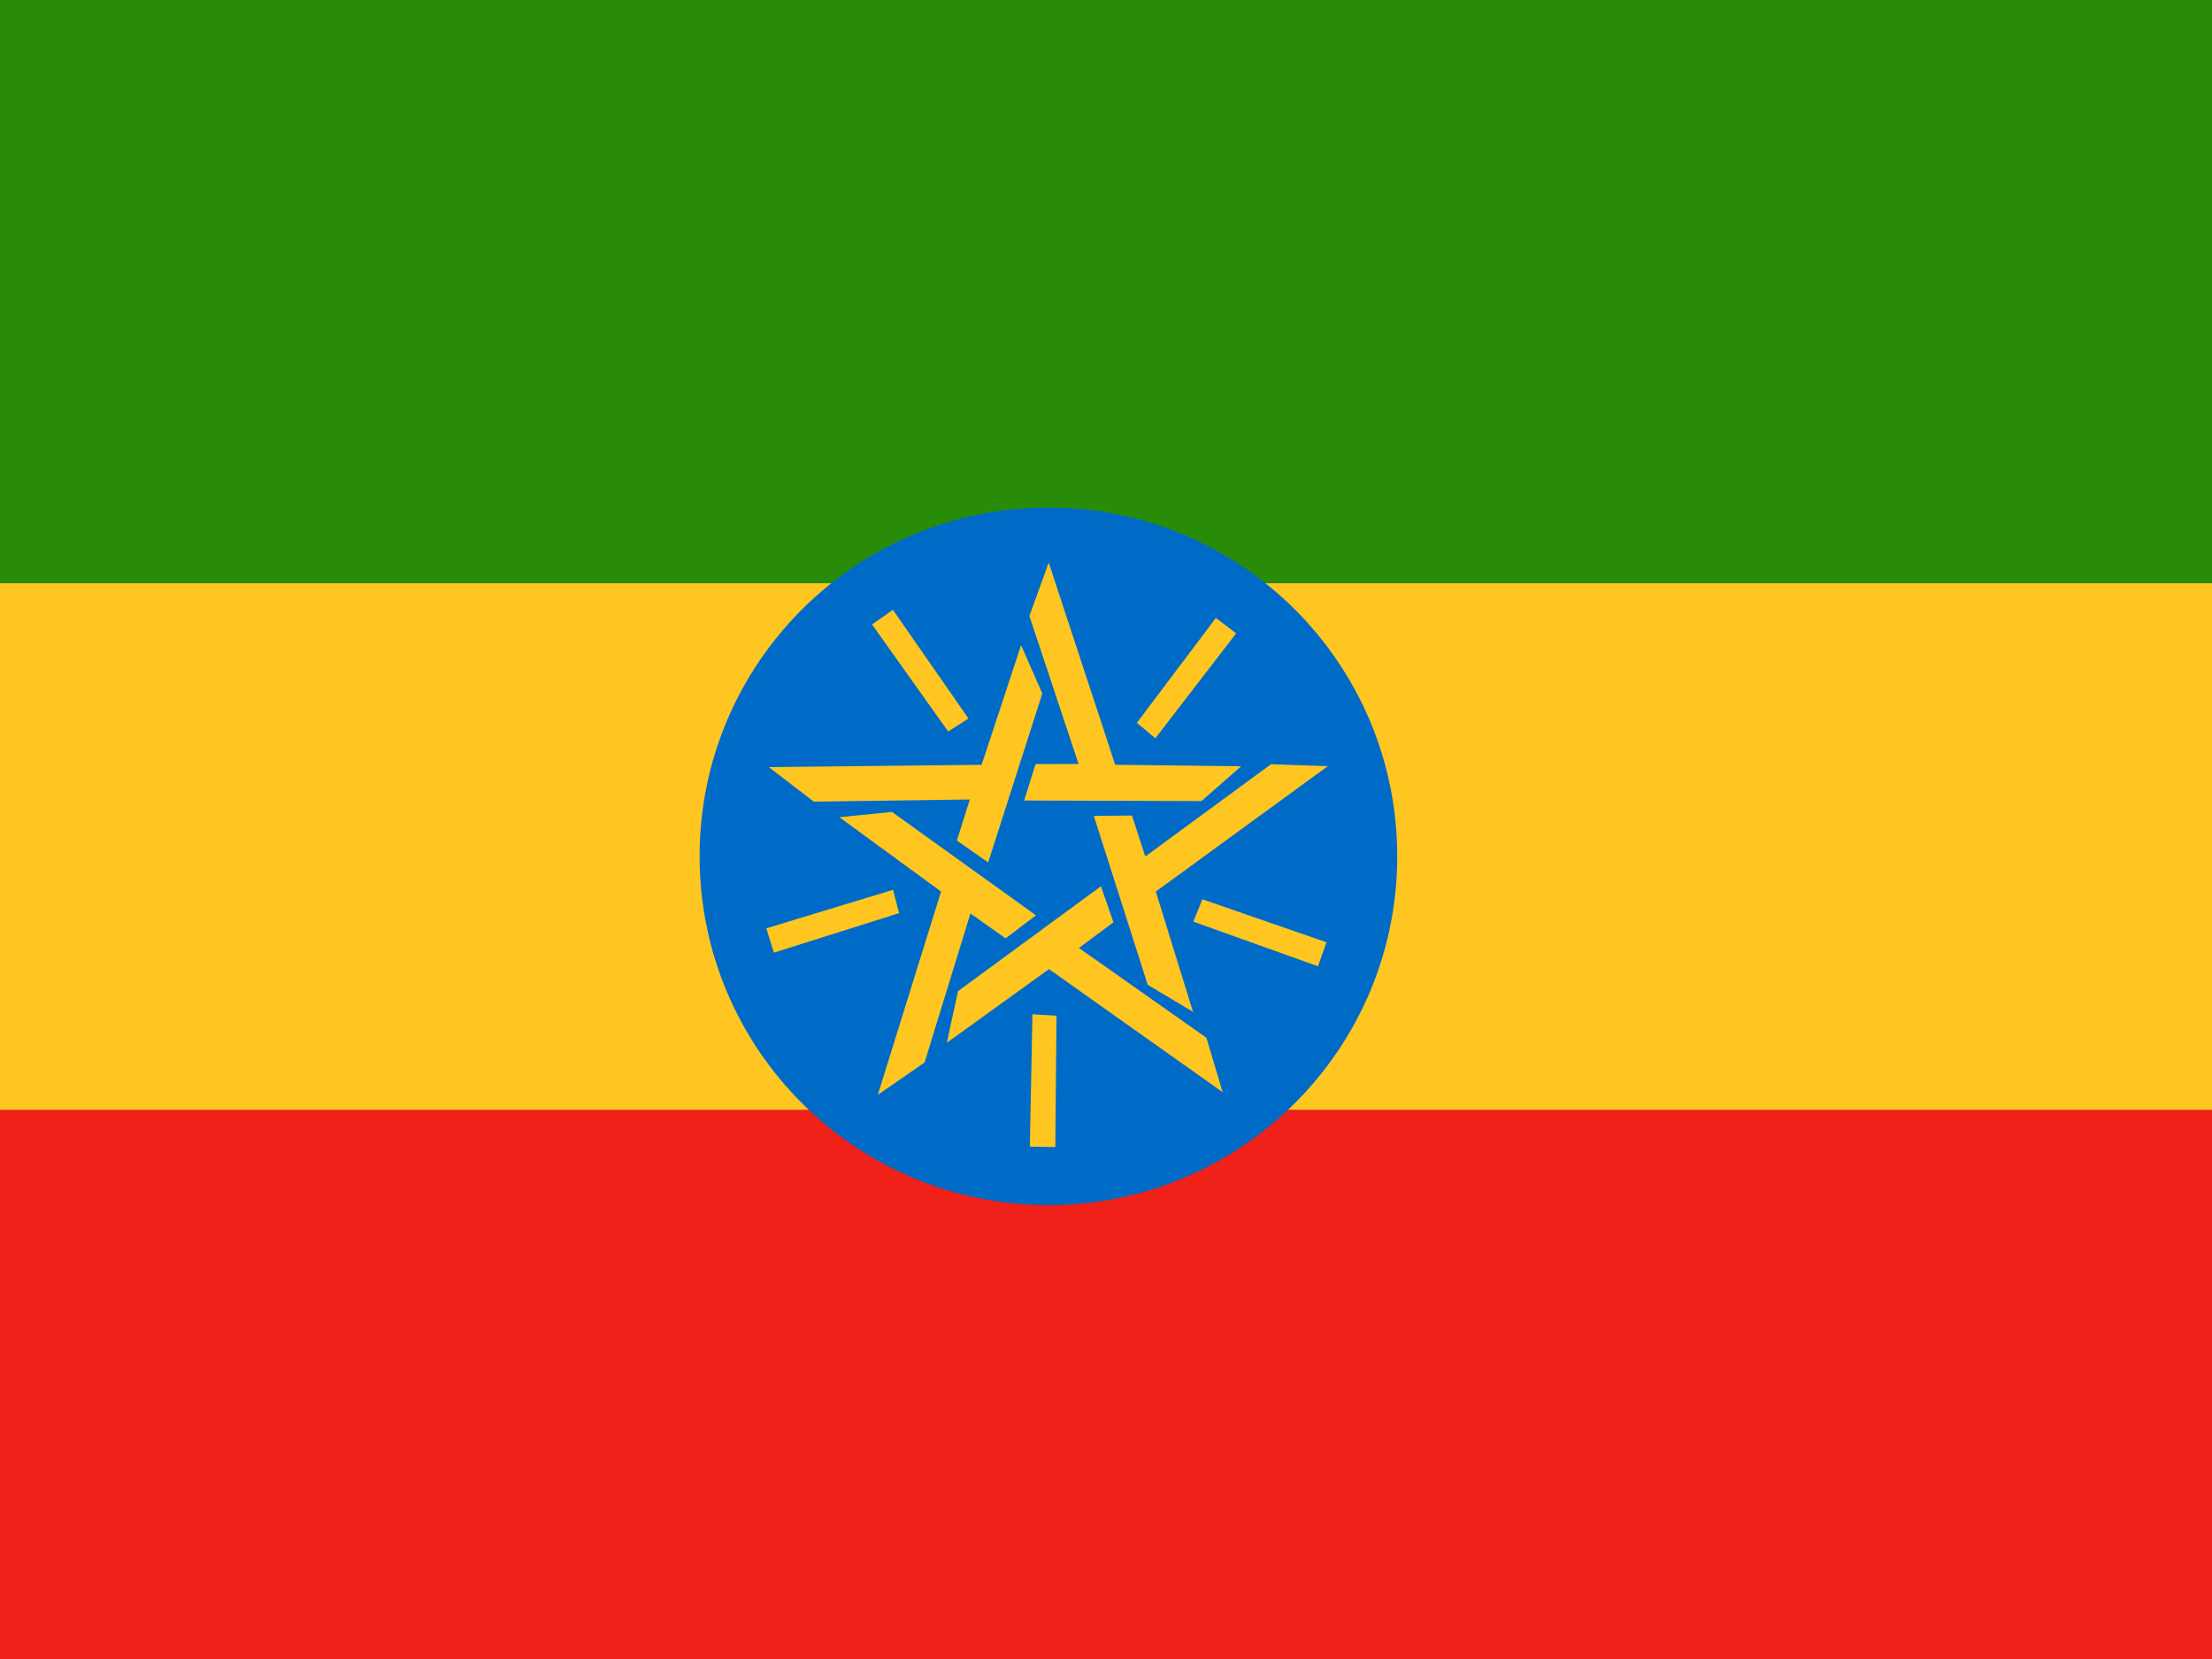
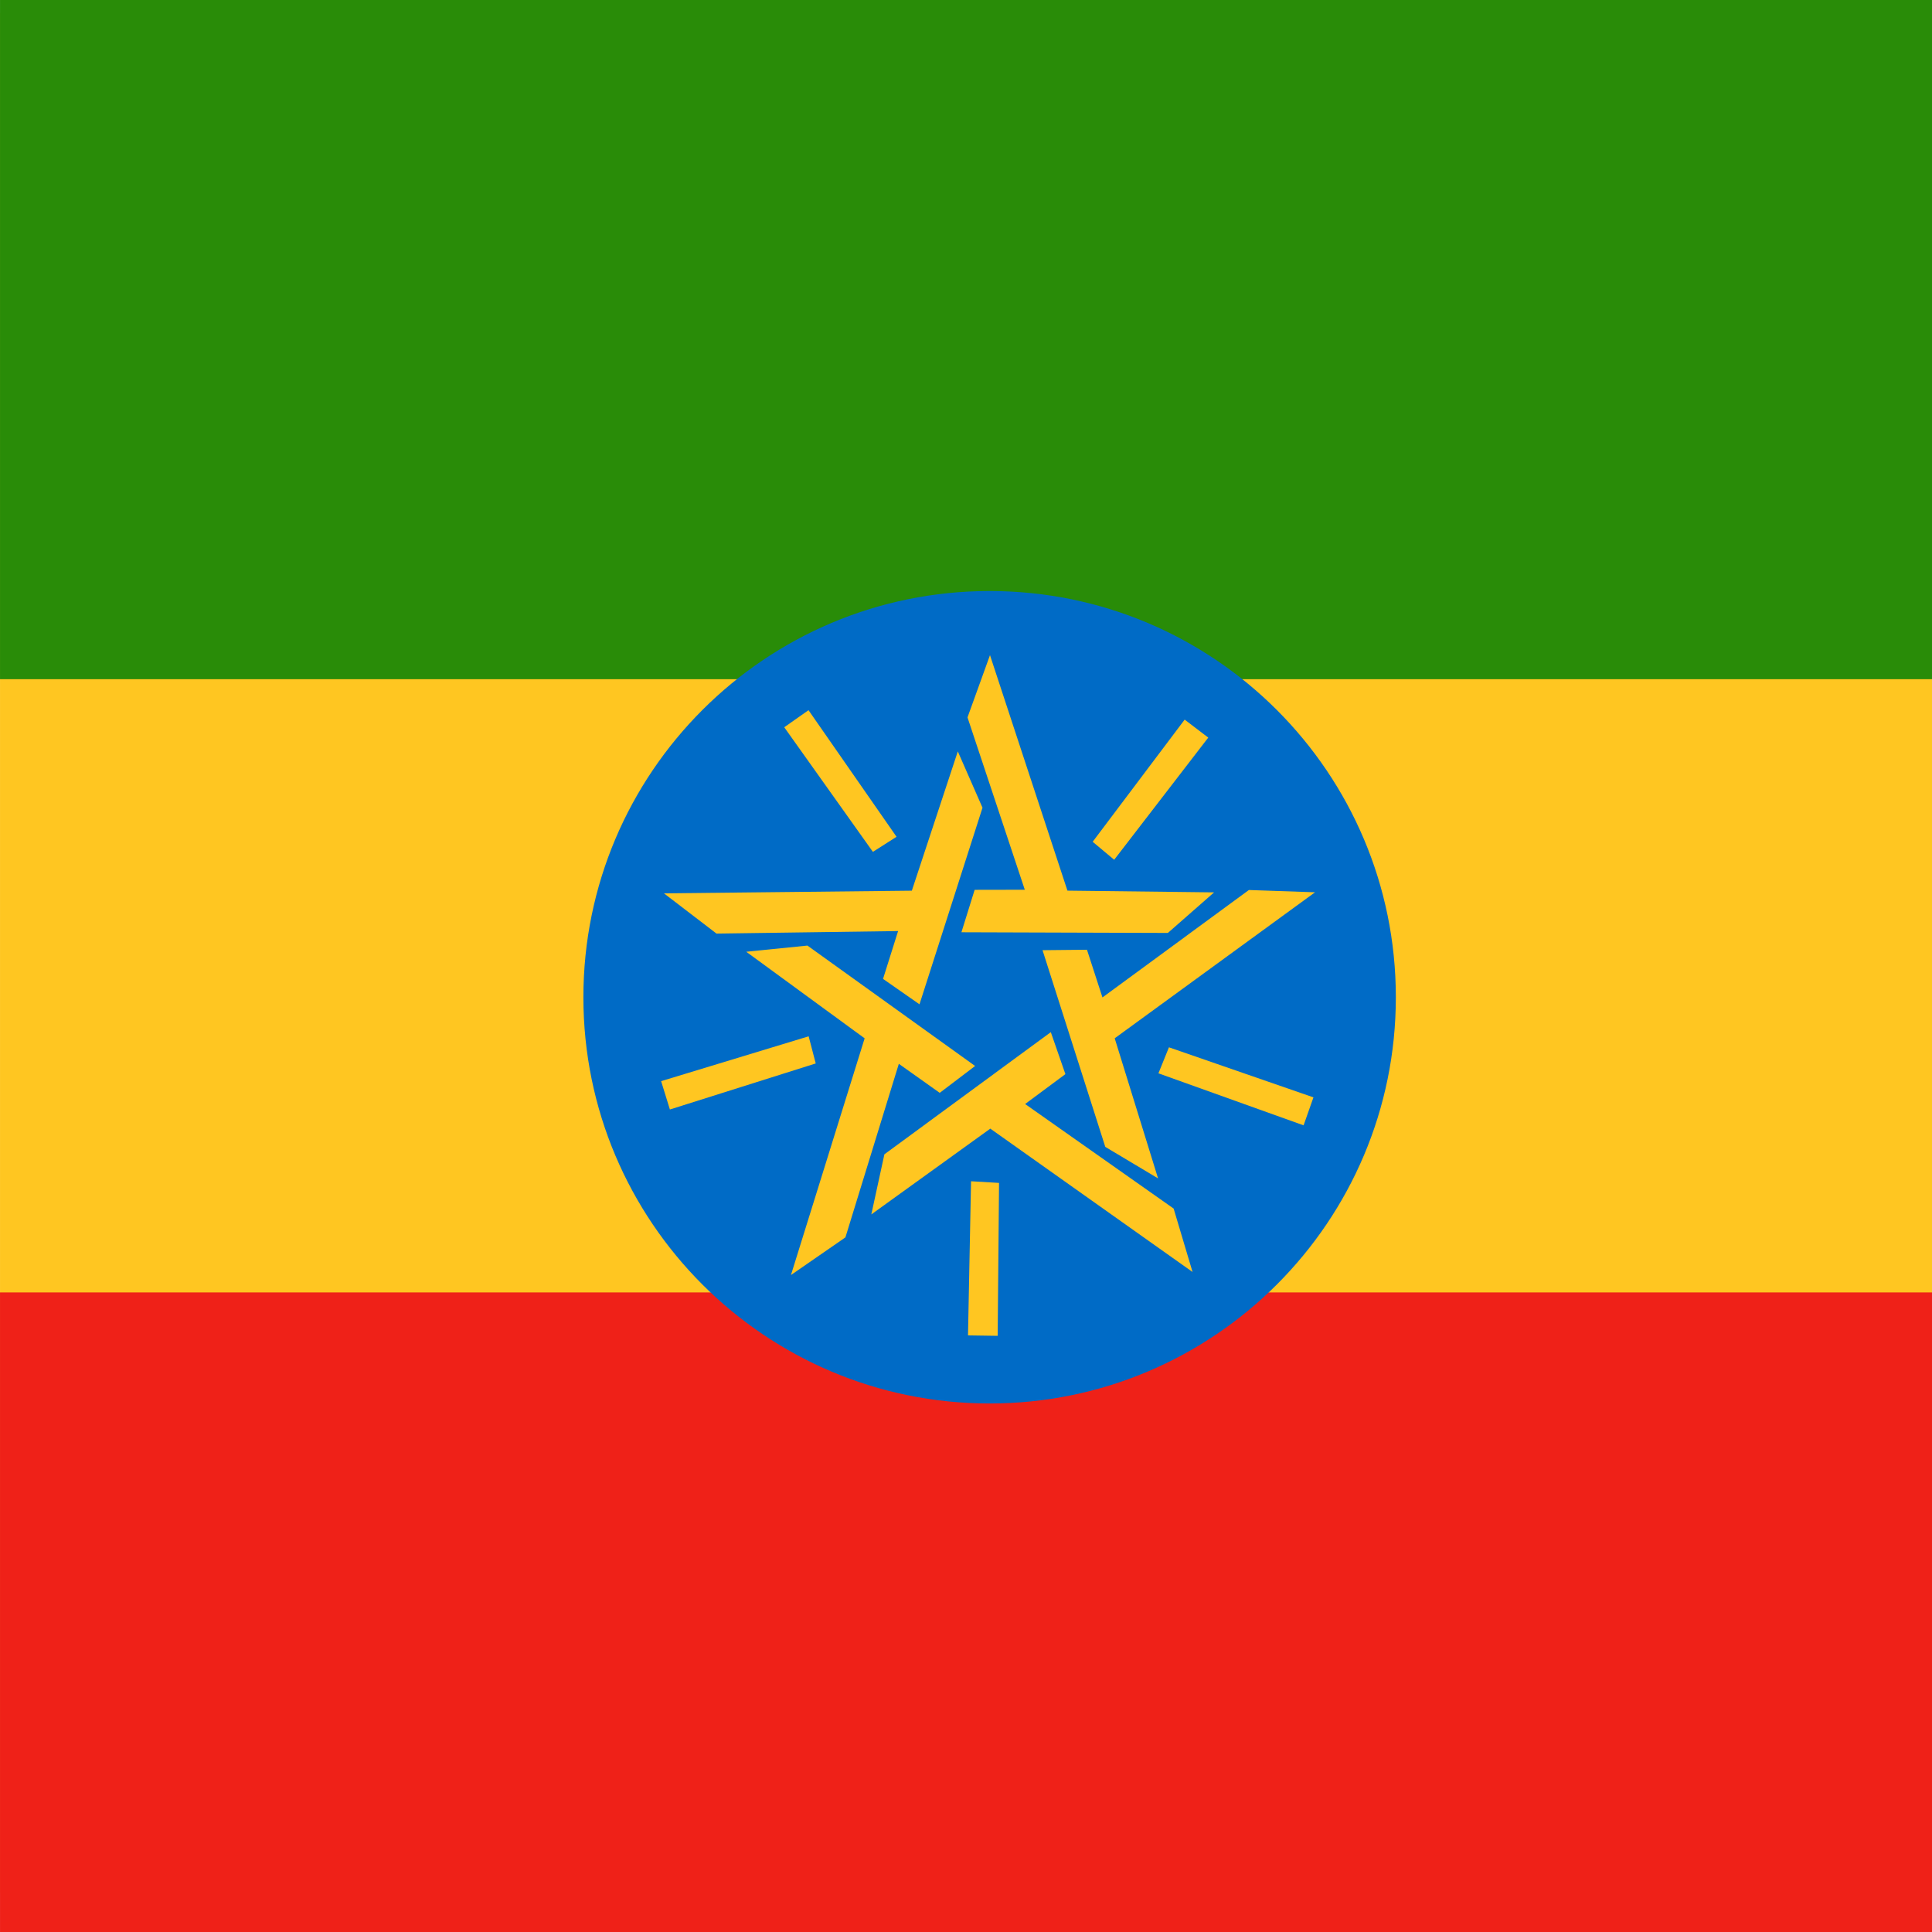
- <svg xmlns="http://www.w3.org/2000/svg" version="1" x="0" y="0" width="640" height="480" id="svg378">
+ <svg xmlns="http://www.w3.org/2000/svg" id="svg378" height="512" width="512" version="1" y="0" x="0">
  <defs id="defs380">
-     <clipPath clipPathUnits="userSpaceOnUse" id="clipPath3804">
-       <rect id="rect3806" height="489.263" x="229.342" style="fill:#000000;fill-opacity:0.67;stroke:none" width="489.263" y="6.346" />
-     </clipPath>
-     <clipPath clipPathUnits="userSpaceOnUse" id="clipPath4680">
-       <rect id="rect4682" height="512" x="-61.312" style="fill:#000000;fill-opacity:0.67;stroke:none" width="682.667" y="1.4384443e-05" />
+     <clipPath id="clipPath3804" clipPathUnits="userSpaceOnUse">
+       <rect id="rect3806" fill-opacity="0.67" height="489.26" width="489.26" y="6.346" x="229.34" />
    </clipPath>
  </defs>
-   <g id="flag" transform="matrix(0.9375,0,0,0.9375,57.48029,-1.3485415e-5)" clip-path="url(#clipPath4680)">
-     <rect width="1037.929" height="498.005" x="-237.988" y="3.499" style="font-size:12px;fill:#ffc621;fill-opacity:1;fill-rule:evenodd;stroke-width:1pt" id="rect171" />
-     <rect width="1039.338" height="169.5" x="-240" y="342.5" style="font-size:12px;fill:#ef2118;fill-opacity:1;fill-rule:evenodd;stroke-width:1pt" id="rect289" />
-     <rect width="1038.03" height="179.997" x="-237.988" y="1.3510095e-05" style="font-size:12px;fill:#298c08;fill-opacity:1;fill-rule:evenodd;stroke-width:1pt" id="rect288" />
-     <ellipse d="m 733.874,352.968 c 0,110.265 -89.387,199.652 -199.652,199.652 -110.265,0 -199.652,-89.387 -199.652,-199.652 0,-110.265 89.387,-199.652 199.652,-199.652 110.265,0 199.652,89.387 199.652,199.652 z" cx="534.222" cy="352.968" rx="199.652" ry="199.652" style="font-size:12px;fill:#006bc6;fill-opacity:1;fill-rule:evenodd;stroke-width:1pt" id="path316" transform="matrix(0.5392035,0,0,0.5392025,-25.8074,73.95115)" />
-     <path d="m 214.251,188.203 -6.432,4.522 23.494,33.021 6.267,-3.996 -23.329,-33.546 z m 29.41,77.942 -9.661,-6.736 3.992,-12.676 -48.122,0.672 -13.929,-10.664 65.691,-0.708 12.183,-36.908 6.544,14.924 -16.699,52.098 z m 76.522,-70.679 -6.254,-4.765 -24.378,32.374 5.703,4.766 24.929,-32.375 z m -65.412,51.587 3.503,-11.245 13.29,-0.024 -15.182,-45.67 5.958,-16.5 20.524,62.407 38.864,0.46 -12.248,10.748 -54.709,-0.176 z m 90.672,51.165 2.615,-7.415 -38.295,-13.262 -2.785,6.89 38.465,13.786 z m -69.179,-46.416 11.777,-0.119 4.104,12.641 38.803,-28.469 17.532,0.604 -53.092,38.693 11.493,37.128 -13.989,-8.357 -16.629,-52.12 z m -19.749,102.079 7.862,0.115 0.363,-40.524 -7.419,-0.443 -0.806,40.853 z m 21.944,-80.365 3.867,11.125 -10.673,7.918 39.353,27.705 5.016,16.81 -53.597,-37.989 -31.528,22.728 3.462,-15.923 44.101,-32.375 z m -103.267,12.986 2.325,7.511 38.646,-12.203 -1.876,-7.192 -39.094,11.884 z m 83.21,-4.02 -9.381,7.121 -10.835,-7.696 -14.157,45.997 -14.431,9.975 19.525,-62.727 -31.375,-22.94 16.213,-1.639 44.44,31.908 z" style="font-size:12px;fill:#ffc621;fill-opacity:1;fill-rule:evenodd;stroke-width:1pt" id="path322" />
+   <g id="flag" fill-rule="evenodd" clip-path="url(#clipPath3804)" transform="matrix(1.0465 0 0 1.0465 -240 -6.6411)" stroke-width="1pt">
+     <rect id="rect171" height="475.89" width="991.84" y="9.69" x="1.923" fill="#ffc621" />
+     <rect id="rect289" height="161.97" width="993.18" y="333.64" x="0" fill="#ef2118" />
+     <rect id="rect288" height="172" width="991.93" y="6.346" x="1.923" fill="#298c08" />
+     <ellipse id="path316" d="m 733.874,352.968 c 0,110.265 -89.387,199.652 -199.652,199.652 -110.265,0 -199.652,-89.387 -199.652,-199.652 0,-110.265 89.387,-199.652 199.652,-199.652 110.265,0 199.652,89.387 199.652,199.652 z" cx="534.22" rx="199.65" cy="352.97" transform="matrix(.51526 0 0 .51526 204.68 77.013)" ry="199.65" fill="#006bc6" />
+     <path id="path322" d="m445.21 211.89-11.929 8.386 43.572 61.24 11.622-7.411-43.265-62.215zm54.544 144.55-17.917-12.493 7.404-23.509-89.247 1.246-25.832-19.778 121.83-1.313 22.594-68.45 12.137 27.677-30.969 96.62zm141.92-131.08-11.599-8.837-45.211 60.04 10.577 8.839 46.233-60.042zm-121.31 95.673 6.496-20.855 24.647-0.045-28.156-84.699 11.049-30.601 38.064 115.74 72.077 0.854-22.715 19.933-101.46-0.326zm168.16 94.891 4.849-13.752-71.021-24.595-5.165 12.779 71.337 25.568zm-128.3-86.082 21.842-0.221 7.611 23.443 71.964-52.799 32.515 1.12-98.463 71.759 21.315 68.858-25.944-15.499-30.84-96.661zm-36.627 189.32 14.58 0.213 0.674-75.156-13.759-0.822-1.495 75.765zm40.697-149.04 7.171 20.633-19.794 14.685 72.983 51.381 9.303 31.176-99.401-70.454-58.472 42.152 6.421-29.531 81.789-60.042zm-191.52 24.083 4.312 13.93 71.672-22.632-3.48-13.338-72.504 22.04zm154.32-7.455-17.397 13.207-20.094-14.273-26.255 85.306-26.763 18.499 36.211-116.33-58.187-42.545 30.068-3.039 82.417 59.177z" transform="matrix(.51526 0 0 .51526 204.68 77.013)" fill="#ffc621" />
  </g>
</svg>
